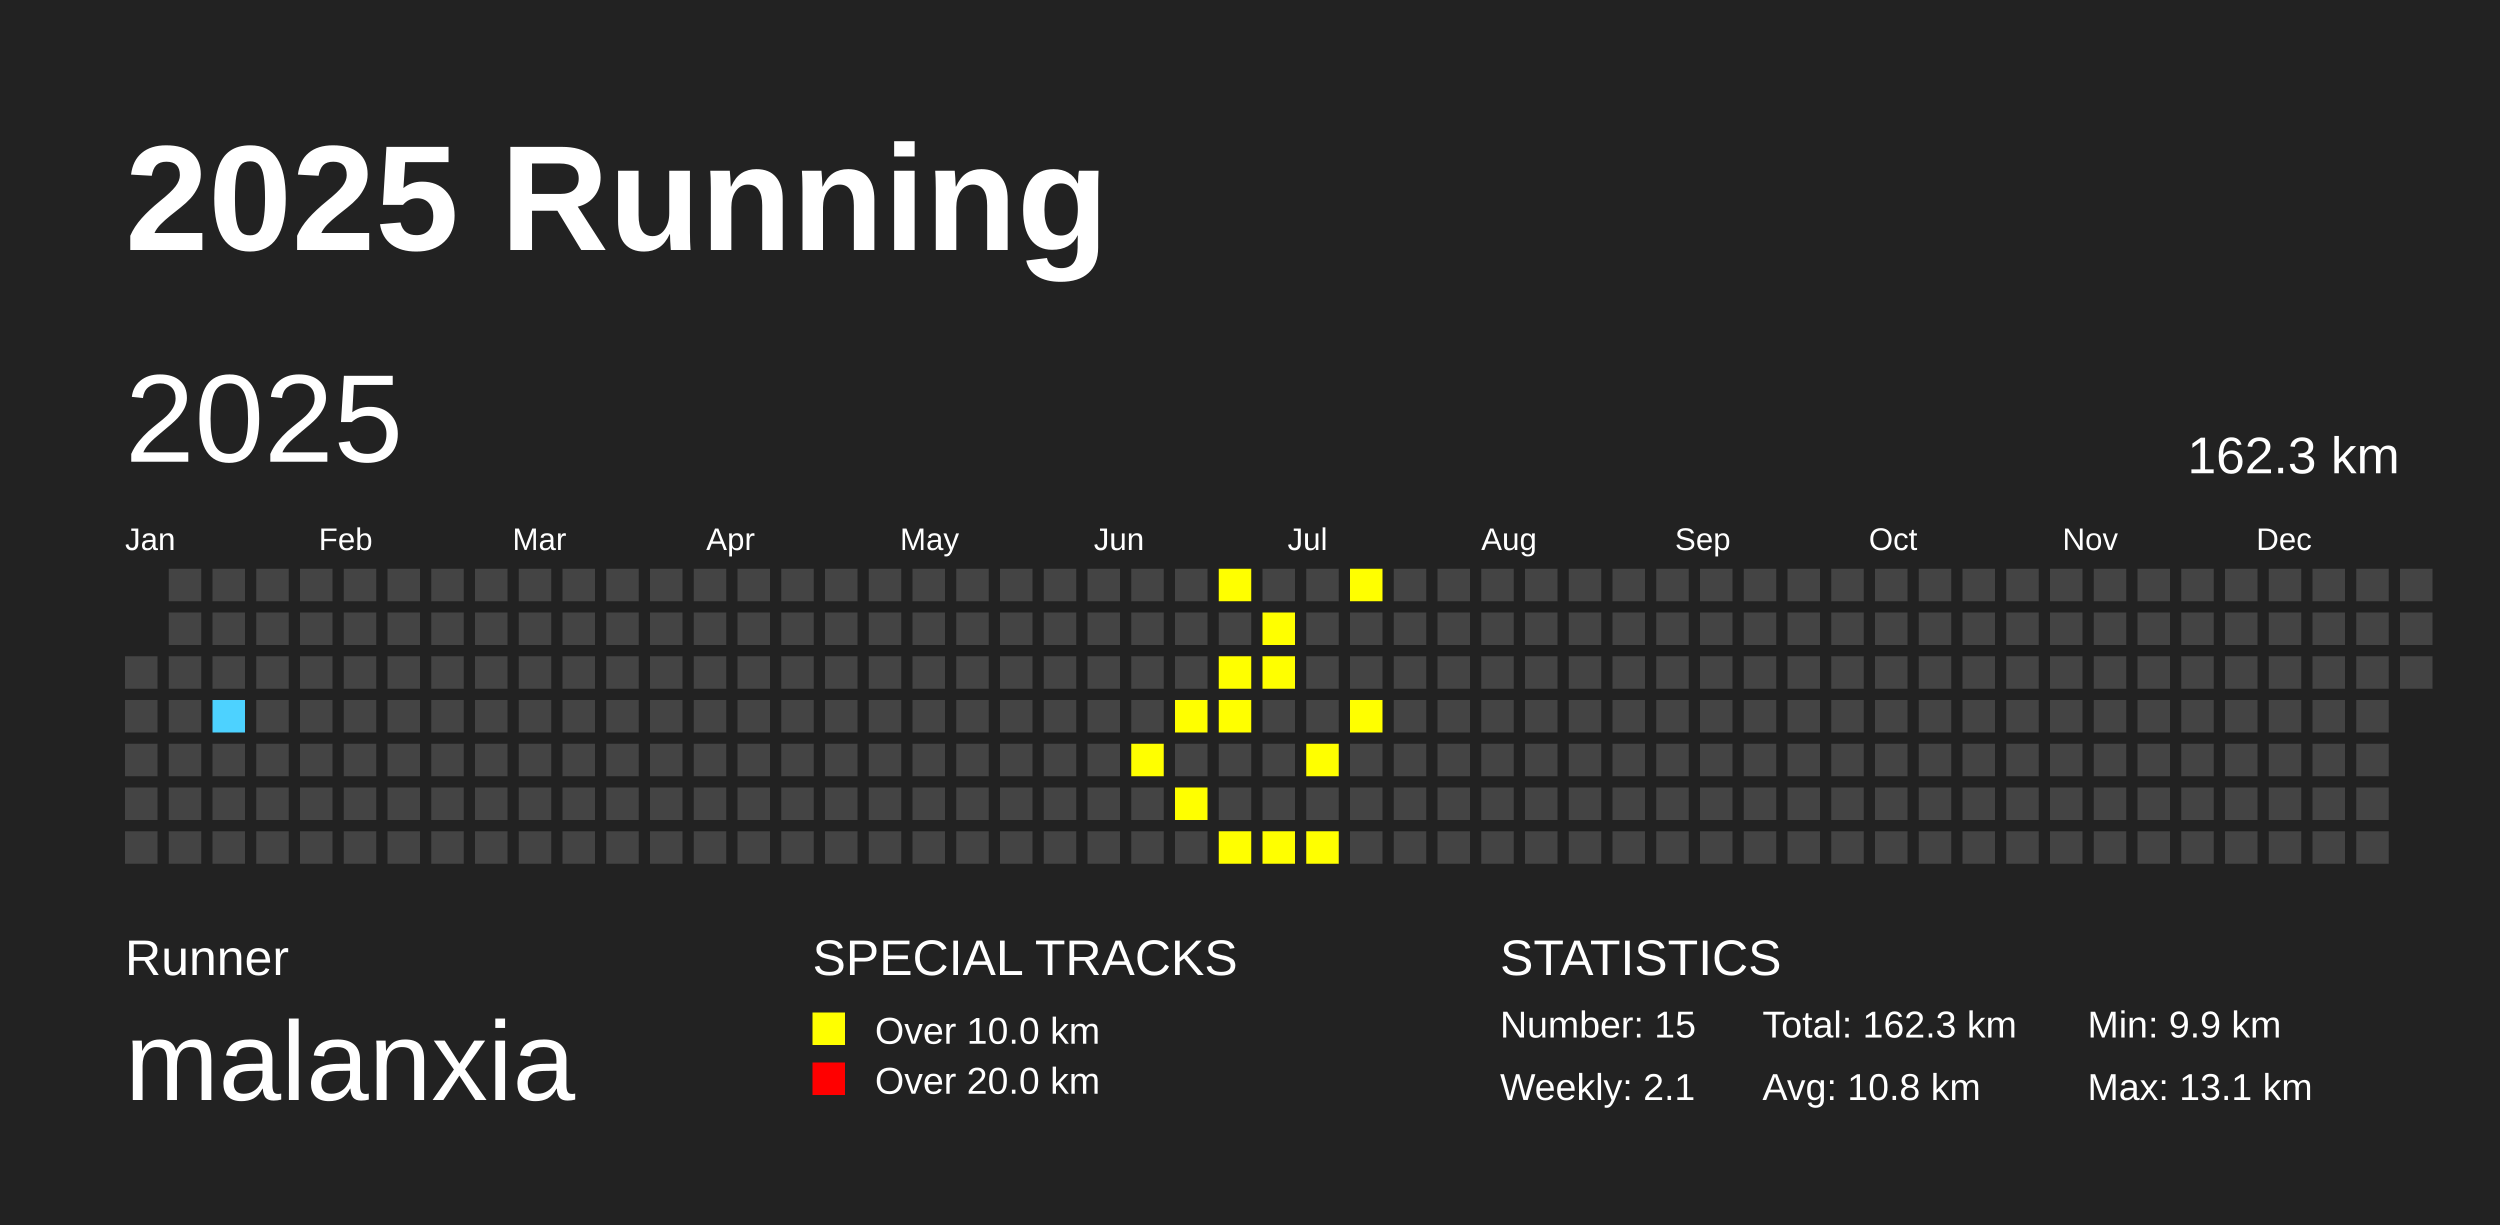
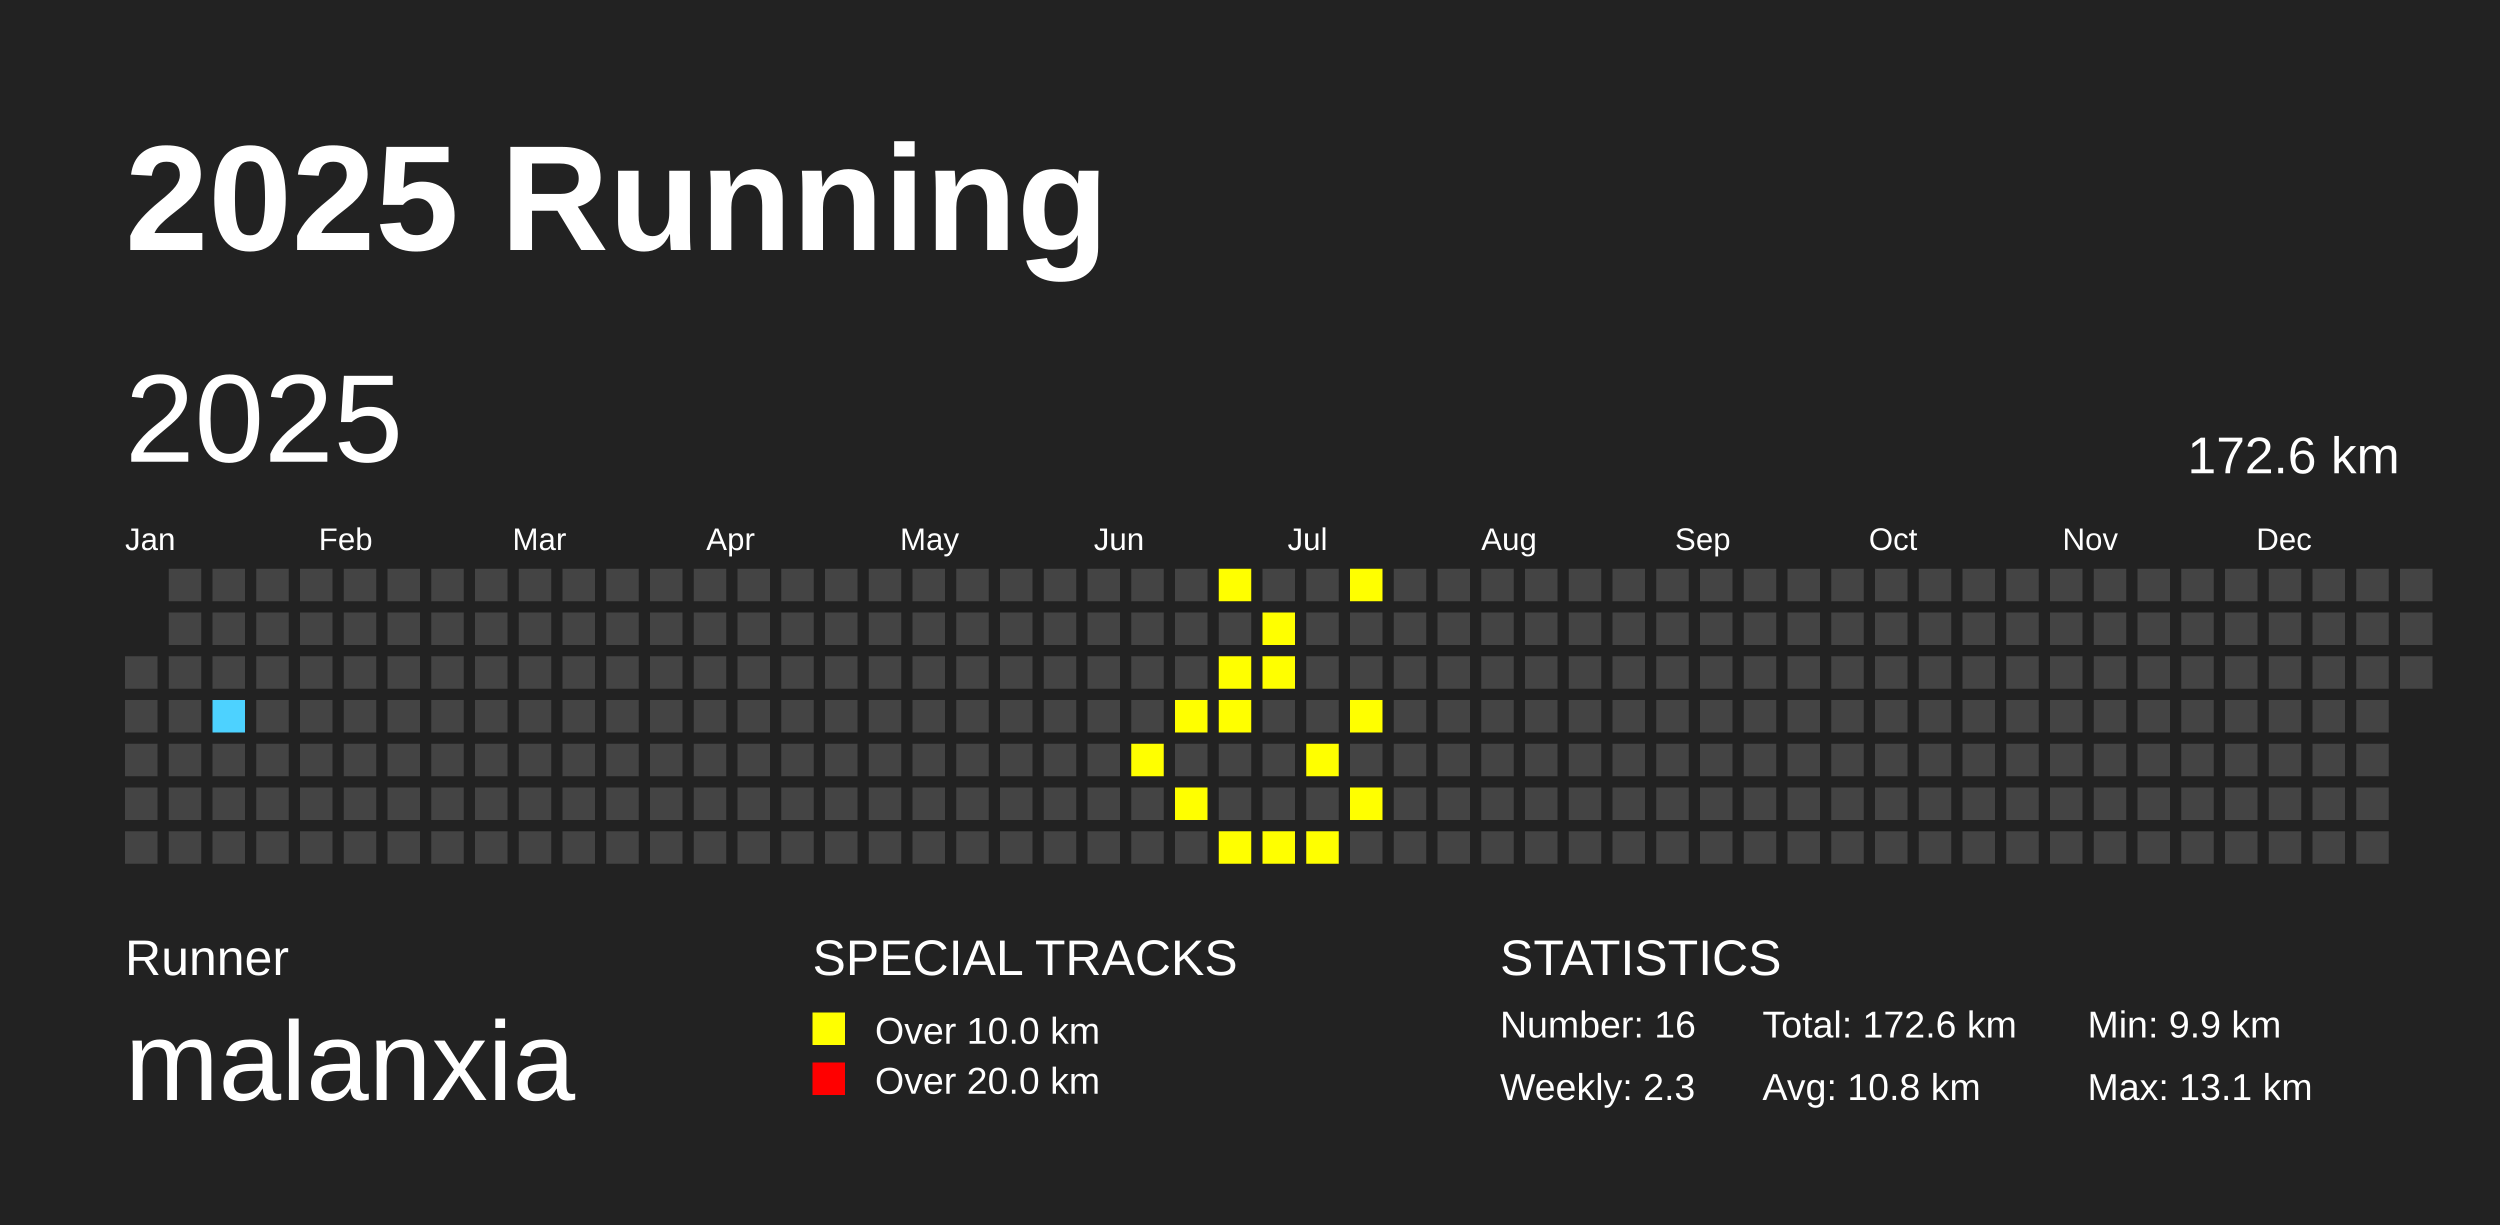
<svg xmlns="http://www.w3.org/2000/svg" baseProfile="full" height="98mm" version="1.1" viewBox="0,0,200,98" width="200mm">
  <defs />
  <rect fill="#222222" height="98" width="200" x="0" y="0" />
  <text fill="#FFFFFF" style="font-size:12px; font-family:Arial; font-weight:bold;" x="10" y="20">2025 Running</text>
  <text fill="#FFFFFF" style="font-size:4px; font-family:Arial" x="10" y="78">Runner</text>
  <text fill="#FFFFFF" style="font-size:9px; font-family:Arial" x="10" y="88">malanxia</text>
  <text fill="#FFFFFF" style="font-size:4px; font-family:Arial" x="65" y="78">SPECIAL TRACKS</text>
  <rect fill="yellow" height="2.6" width="2.6" x="65" y="81" />
  <text fill="#FFFFFF" style="font-size:3px; font-family:Arial" x="70" y="83.5">Over 10.0 km</text>
  <rect fill="red" height="2.6" width="2.6" x="65" y="85" />
  <text fill="#FFFFFF" style="font-size:3px; font-family:Arial" x="70" y="87.5">Over 20.0 km</text>
  <text fill="#FFFFFF" style="font-size:4px; font-family:Arial" x="120" y="78">STATISTICS</text>
-   <text fill="#FFFFFF" style="font-size:3px; font-family:Arial" x="120" y="83">Number: 15</text>
-   <text fill="#FFFFFF" style="font-size:3px; font-family:Arial" x="120" y="88">Weekly: 2.1</text>
-   <text fill="#FFFFFF" style="font-size:3px; font-family:Arial" x="141" y="83">Total: 162.3 km</text>
+   <text fill="#FFFFFF" style="font-size:3px; font-family:Arial" x="120" y="83">Number: 16</text>
+   <text fill="#FFFFFF" style="font-size:3px; font-family:Arial" x="120" y="88">Weekly: 2.3</text>
+   <text fill="#FFFFFF" style="font-size:3px; font-family:Arial" x="141" y="83">Total: 172.6 km</text>
  <text fill="#FFFFFF" style="font-size:3px; font-family:Arial" x="141" y="88">Avg: 10.8 km</text>
  <text fill="#FFFFFF" style="font-size:3px; font-family:Arial" x="167" y="83">Min: 9.9 km</text>
  <text fill="#FFFFFF" style="font-size:3px; font-family:Arial" x="167" y="88">Max: 13.1 km</text>
  <text dominant-baseline="hanging" fill="#FFFFFF" style="font-size:10.0px; font-family:Arial;" x="10" y="30">2025</text>
-   <text dominant-baseline="hanging" fill="#FFFFFF" style="font-size:4.125px; font-family:Arial;" x="175" y="35">162.3 km</text>
+   <text dominant-baseline="hanging" fill="#FFFFFF" style="font-size:4.125px; font-family:Arial;" x="175" y="35">172.6 km</text>
  <text fill="#FFFFFF" style="font-size:2.5px; font-family:Arial" x="10.0" y="44">Jan</text>
  <text fill="#FFFFFF" style="font-size:2.5px; font-family:Arial" x="25.5" y="44">Feb</text>
  <text fill="#FFFFFF" style="font-size:2.5px; font-family:Arial" x="41.0" y="44">Mar</text>
  <text fill="#FFFFFF" style="font-size:2.5px; font-family:Arial" x="56.5" y="44">Apr</text>
  <text fill="#FFFFFF" style="font-size:2.5px; font-family:Arial" x="72.0" y="44">May</text>
  <text fill="#FFFFFF" style="font-size:2.5px; font-family:Arial" x="87.5" y="44">Jun</text>
  <text fill="#FFFFFF" style="font-size:2.5px; font-family:Arial" x="103.0" y="44">Jul</text>
  <text fill="#FFFFFF" style="font-size:2.5px; font-family:Arial" x="118.5" y="44">Aug</text>
  <text fill="#FFFFFF" style="font-size:2.5px; font-family:Arial" x="134.0" y="44">Sep</text>
  <text fill="#FFFFFF" style="font-size:2.5px; font-family:Arial" x="149.5" y="44">Oct</text>
  <text fill="#FFFFFF" style="font-size:2.5px; font-family:Arial" x="165.0" y="44">Nov</text>
  <text fill="#FFFFFF" style="font-size:2.5px; font-family:Arial" x="180.5" y="44">Dec</text>
  <rect fill="#444444" height="2.6" width="2.6" x="10.0" y="52.5" />
  <rect fill="#444444" height="2.6" width="2.6" x="10.0" y="56.0" />
  <rect fill="#444444" height="2.6" width="2.6" x="10.0" y="59.5" />
  <rect fill="#444444" height="2.6" width="2.6" x="10.0" y="63.0" />
  <rect fill="#444444" height="2.6" width="2.6" x="10.0" y="66.5" />
  <rect fill="#444444" height="2.6" width="2.6" x="13.5" y="45.5" />
  <rect fill="#444444" height="2.6" width="2.6" x="13.5" y="49.0" />
  <rect fill="#444444" height="2.6" width="2.6" x="13.5" y="52.5" />
  <rect fill="#444444" height="2.6" width="2.6" x="13.5" y="56.0" />
  <rect fill="#444444" height="2.6" width="2.6" x="13.5" y="59.5" />
  <rect fill="#444444" height="2.6" width="2.6" x="13.5" y="63.0" />
  <rect fill="#444444" height="2.6" width="2.6" x="13.5" y="66.5" />
  <rect fill="#444444" height="2.6" width="2.6" x="17.0" y="45.5" />
  <rect fill="#444444" height="2.6" width="2.6" x="17.0" y="49.0" />
  <rect fill="#444444" height="2.6" width="2.6" x="17.0" y="52.5" />
  <rect fill="#4DD2FF" height="2.6" width="2.6" x="17.0" y="56.0" />
  <rect fill="#444444" height="2.6" width="2.6" x="17.0" y="59.5" />
  <rect fill="#444444" height="2.6" width="2.6" x="17.0" y="63.0" />
  <rect fill="#444444" height="2.6" width="2.6" x="17.0" y="66.5" />
  <rect fill="#444444" height="2.6" width="2.6" x="20.5" y="45.5" />
  <rect fill="#444444" height="2.6" width="2.6" x="20.5" y="49.0" />
  <rect fill="#444444" height="2.6" width="2.6" x="20.5" y="52.5" />
  <rect fill="#444444" height="2.6" width="2.6" x="20.5" y="56.0" />
  <rect fill="#444444" height="2.6" width="2.6" x="20.5" y="59.5" />
  <rect fill="#444444" height="2.6" width="2.6" x="20.5" y="63.0" />
  <rect fill="#444444" height="2.6" width="2.6" x="20.5" y="66.5" />
  <rect fill="#444444" height="2.6" width="2.6" x="24.0" y="45.5" />
  <rect fill="#444444" height="2.6" width="2.6" x="24.0" y="49.0" />
  <rect fill="#444444" height="2.6" width="2.6" x="24.0" y="52.5" />
  <rect fill="#444444" height="2.6" width="2.6" x="24.0" y="56.0" />
  <rect fill="#444444" height="2.6" width="2.6" x="24.0" y="59.5" />
  <rect fill="#444444" height="2.6" width="2.6" x="24.0" y="63.0" />
  <rect fill="#444444" height="2.6" width="2.6" x="24.0" y="66.5" />
  <rect fill="#444444" height="2.6" width="2.6" x="27.5" y="45.5" />
  <rect fill="#444444" height="2.6" width="2.6" x="27.5" y="49.0" />
  <rect fill="#444444" height="2.6" width="2.6" x="27.5" y="52.5" />
  <rect fill="#444444" height="2.6" width="2.6" x="27.5" y="56.0" />
  <rect fill="#444444" height="2.6" width="2.6" x="27.5" y="59.5" />
  <rect fill="#444444" height="2.6" width="2.6" x="27.5" y="63.0" />
  <rect fill="#444444" height="2.6" width="2.6" x="27.5" y="66.5" />
  <rect fill="#444444" height="2.6" width="2.6" x="31.0" y="45.5" />
  <rect fill="#444444" height="2.6" width="2.6" x="31.0" y="49.0" />
  <rect fill="#444444" height="2.6" width="2.6" x="31.0" y="52.5" />
  <rect fill="#444444" height="2.6" width="2.6" x="31.0" y="56.0" />
  <rect fill="#444444" height="2.6" width="2.6" x="31.0" y="59.5" />
  <rect fill="#444444" height="2.6" width="2.6" x="31.0" y="63.0" />
  <rect fill="#444444" height="2.6" width="2.6" x="31.0" y="66.5" />
  <rect fill="#444444" height="2.6" width="2.6" x="34.5" y="45.5" />
  <rect fill="#444444" height="2.6" width="2.6" x="34.5" y="49.0" />
  <rect fill="#444444" height="2.6" width="2.6" x="34.5" y="52.5" />
  <rect fill="#444444" height="2.6" width="2.6" x="34.5" y="56.0" />
  <rect fill="#444444" height="2.6" width="2.6" x="34.5" y="59.5" />
  <rect fill="#444444" height="2.6" width="2.6" x="34.5" y="63.0" />
  <rect fill="#444444" height="2.6" width="2.6" x="34.5" y="66.5" />
  <rect fill="#444444" height="2.6" width="2.6" x="38.0" y="45.5" />
  <rect fill="#444444" height="2.6" width="2.6" x="38.0" y="49.0" />
  <rect fill="#444444" height="2.6" width="2.6" x="38.0" y="52.5" />
  <rect fill="#444444" height="2.6" width="2.6" x="38.0" y="56.0" />
  <rect fill="#444444" height="2.6" width="2.6" x="38.0" y="59.5" />
  <rect fill="#444444" height="2.6" width="2.6" x="38.0" y="63.0" />
  <rect fill="#444444" height="2.6" width="2.6" x="38.0" y="66.5" />
  <rect fill="#444444" height="2.6" width="2.6" x="41.5" y="45.5" />
  <rect fill="#444444" height="2.6" width="2.6" x="41.5" y="49.0" />
  <rect fill="#444444" height="2.6" width="2.6" x="41.5" y="52.5" />
  <rect fill="#444444" height="2.6" width="2.6" x="41.5" y="56.0" />
  <rect fill="#444444" height="2.6" width="2.6" x="41.5" y="59.5" />
  <rect fill="#444444" height="2.6" width="2.6" x="41.5" y="63.0" />
  <rect fill="#444444" height="2.6" width="2.6" x="41.5" y="66.5" />
  <rect fill="#444444" height="2.6" width="2.6" x="45.0" y="45.5" />
  <rect fill="#444444" height="2.6" width="2.6" x="45.0" y="49.0" />
  <rect fill="#444444" height="2.6" width="2.6" x="45.0" y="52.5" />
  <rect fill="#444444" height="2.6" width="2.6" x="45.0" y="56.0" />
  <rect fill="#444444" height="2.6" width="2.6" x="45.0" y="59.5" />
  <rect fill="#444444" height="2.6" width="2.6" x="45.0" y="63.0" />
  <rect fill="#444444" height="2.6" width="2.6" x="45.0" y="66.5" />
  <rect fill="#444444" height="2.6" width="2.6" x="48.5" y="45.5" />
  <rect fill="#444444" height="2.6" width="2.6" x="48.5" y="49.0" />
  <rect fill="#444444" height="2.6" width="2.6" x="48.5" y="52.5" />
  <rect fill="#444444" height="2.6" width="2.6" x="48.5" y="56.0" />
  <rect fill="#444444" height="2.6" width="2.6" x="48.5" y="59.5" />
  <rect fill="#444444" height="2.6" width="2.6" x="48.5" y="63.0" />
  <rect fill="#444444" height="2.6" width="2.6" x="48.5" y="66.5" />
  <rect fill="#444444" height="2.6" width="2.6" x="52.0" y="45.5" />
  <rect fill="#444444" height="2.6" width="2.6" x="52.0" y="49.0" />
  <rect fill="#444444" height="2.6" width="2.6" x="52.0" y="52.5" />
  <rect fill="#444444" height="2.6" width="2.6" x="52.0" y="56.0" />
  <rect fill="#444444" height="2.6" width="2.6" x="52.0" y="59.5" />
  <rect fill="#444444" height="2.6" width="2.6" x="52.0" y="63.0" />
  <rect fill="#444444" height="2.6" width="2.6" x="52.0" y="66.5" />
  <rect fill="#444444" height="2.6" width="2.6" x="55.5" y="45.5" />
  <rect fill="#444444" height="2.6" width="2.6" x="55.5" y="49.0" />
  <rect fill="#444444" height="2.6" width="2.6" x="55.5" y="52.5" />
  <rect fill="#444444" height="2.6" width="2.6" x="55.5" y="56.0" />
  <rect fill="#444444" height="2.6" width="2.6" x="55.5" y="59.5" />
  <rect fill="#444444" height="2.6" width="2.6" x="55.5" y="63.0" />
  <rect fill="#444444" height="2.6" width="2.6" x="55.5" y="66.5" />
  <rect fill="#444444" height="2.6" width="2.6" x="59.0" y="45.5" />
  <rect fill="#444444" height="2.6" width="2.6" x="59.0" y="49.0" />
  <rect fill="#444444" height="2.6" width="2.6" x="59.0" y="52.5" />
  <rect fill="#444444" height="2.6" width="2.6" x="59.0" y="56.0" />
  <rect fill="#444444" height="2.6" width="2.6" x="59.0" y="59.5" />
  <rect fill="#444444" height="2.6" width="2.6" x="59.0" y="63.0" />
  <rect fill="#444444" height="2.6" width="2.6" x="59.0" y="66.5" />
  <rect fill="#444444" height="2.6" width="2.6" x="62.5" y="45.5" />
  <rect fill="#444444" height="2.6" width="2.6" x="62.5" y="49.0" />
  <rect fill="#444444" height="2.6" width="2.6" x="62.5" y="52.5" />
  <rect fill="#444444" height="2.6" width="2.6" x="62.5" y="56.0" />
  <rect fill="#444444" height="2.6" width="2.6" x="62.5" y="59.5" />
  <rect fill="#444444" height="2.6" width="2.6" x="62.5" y="63.0" />
  <rect fill="#444444" height="2.6" width="2.6" x="62.5" y="66.5" />
  <rect fill="#444444" height="2.6" width="2.6" x="66.0" y="45.5" />
  <rect fill="#444444" height="2.6" width="2.6" x="66.0" y="49.0" />
  <rect fill="#444444" height="2.6" width="2.6" x="66.0" y="52.5" />
  <rect fill="#444444" height="2.6" width="2.6" x="66.0" y="56.0" />
  <rect fill="#444444" height="2.6" width="2.6" x="66.0" y="59.5" />
  <rect fill="#444444" height="2.6" width="2.6" x="66.0" y="63.0" />
  <rect fill="#444444" height="2.6" width="2.6" x="66.0" y="66.5" />
  <rect fill="#444444" height="2.6" width="2.6" x="69.5" y="45.5" />
  <rect fill="#444444" height="2.6" width="2.6" x="69.5" y="49.0" />
  <rect fill="#444444" height="2.6" width="2.6" x="69.5" y="52.5" />
  <rect fill="#444444" height="2.6" width="2.6" x="69.5" y="56.0" />
  <rect fill="#444444" height="2.6" width="2.6" x="69.5" y="59.5" />
  <rect fill="#444444" height="2.6" width="2.6" x="69.5" y="63.0" />
  <rect fill="#444444" height="2.6" width="2.6" x="69.5" y="66.5" />
  <rect fill="#444444" height="2.6" width="2.6" x="73.0" y="45.5" />
  <rect fill="#444444" height="2.6" width="2.6" x="73.0" y="49.0" />
  <rect fill="#444444" height="2.6" width="2.6" x="73.0" y="52.5" />
  <rect fill="#444444" height="2.6" width="2.6" x="73.0" y="56.0" />
  <rect fill="#444444" height="2.6" width="2.6" x="73.0" y="59.5" />
  <rect fill="#444444" height="2.6" width="2.6" x="73.0" y="63.0" />
  <rect fill="#444444" height="2.6" width="2.6" x="73.0" y="66.5" />
  <rect fill="#444444" height="2.6" width="2.6" x="76.5" y="45.5" />
  <rect fill="#444444" height="2.6" width="2.6" x="76.5" y="49.0" />
  <rect fill="#444444" height="2.6" width="2.6" x="76.5" y="52.5" />
  <rect fill="#444444" height="2.6" width="2.6" x="76.5" y="56.0" />
  <rect fill="#444444" height="2.6" width="2.6" x="76.5" y="59.5" />
  <rect fill="#444444" height="2.6" width="2.6" x="76.5" y="63.0" />
  <rect fill="#444444" height="2.6" width="2.6" x="76.5" y="66.5" />
  <rect fill="#444444" height="2.6" width="2.6" x="80.0" y="45.5" />
  <rect fill="#444444" height="2.6" width="2.6" x="80.0" y="49.0" />
  <rect fill="#444444" height="2.6" width="2.6" x="80.0" y="52.5" />
  <rect fill="#444444" height="2.6" width="2.6" x="80.0" y="56.0" />
  <rect fill="#444444" height="2.6" width="2.6" x="80.0" y="59.5" />
  <rect fill="#444444" height="2.6" width="2.6" x="80.0" y="63.0" />
  <rect fill="#444444" height="2.6" width="2.6" x="80.0" y="66.5" />
  <rect fill="#444444" height="2.6" width="2.6" x="83.5" y="45.5" />
  <rect fill="#444444" height="2.6" width="2.6" x="83.5" y="49.0" />
  <rect fill="#444444" height="2.6" width="2.6" x="83.5" y="52.5" />
  <rect fill="#444444" height="2.6" width="2.6" x="83.5" y="56.0" />
  <rect fill="#444444" height="2.6" width="2.6" x="83.5" y="59.5" />
  <rect fill="#444444" height="2.6" width="2.6" x="83.5" y="63.0" />
  <rect fill="#444444" height="2.6" width="2.6" x="83.5" y="66.5" />
  <rect fill="#444444" height="2.6" width="2.6" x="87.0" y="45.5" />
  <rect fill="#444444" height="2.6" width="2.6" x="87.0" y="49.0" />
  <rect fill="#444444" height="2.6" width="2.6" x="87.0" y="52.5" />
  <rect fill="#444444" height="2.6" width="2.6" x="87.0" y="56.0" />
  <rect fill="#444444" height="2.6" width="2.6" x="87.0" y="59.5" />
  <rect fill="#444444" height="2.6" width="2.6" x="87.0" y="63.0" />
  <rect fill="#444444" height="2.6" width="2.6" x="87.0" y="66.5" />
  <rect fill="#444444" height="2.6" width="2.6" x="90.5" y="45.5" />
  <rect fill="#444444" height="2.6" width="2.6" x="90.5" y="49.0" />
  <rect fill="#444444" height="2.6" width="2.6" x="90.5" y="52.5" />
  <rect fill="#444444" height="2.6" width="2.6" x="90.5" y="56.0" />
  <rect fill="yellow" height="2.6" width="2.6" x="90.5" y="59.5" />
  <rect fill="#444444" height="2.6" width="2.6" x="90.5" y="63.0" />
  <rect fill="#444444" height="2.6" width="2.6" x="90.5" y="66.5" />
  <rect fill="#444444" height="2.6" width="2.6" x="94.0" y="45.5" />
  <rect fill="#444444" height="2.6" width="2.6" x="94.0" y="49.0" />
  <rect fill="#444444" height="2.6" width="2.6" x="94.0" y="52.5" />
  <rect fill="yellow" height="2.6" width="2.6" x="94.0" y="56.0" />
  <rect fill="#444444" height="2.6" width="2.6" x="94.0" y="59.5" />
  <rect fill="yellow" height="2.6" width="2.6" x="94.0" y="63.0" />
  <rect fill="#444444" height="2.6" width="2.6" x="94.0" y="66.5" />
  <rect fill="yellow" height="2.6" width="2.6" x="97.5" y="45.5" />
  <rect fill="#444444" height="2.6" width="2.6" x="97.5" y="49.0" />
  <rect fill="yellow" height="2.6" width="2.6" x="97.5" y="52.5" />
  <rect fill="yellow" height="2.6" width="2.6" x="97.5" y="56.0" />
  <rect fill="#444444" height="2.6" width="2.6" x="97.5" y="59.5" />
  <rect fill="#444444" height="2.6" width="2.6" x="97.5" y="63.0" />
  <rect fill="yellow" height="2.6" width="2.6" x="97.5" y="66.5" />
  <rect fill="#444444" height="2.6" width="2.6" x="101.0" y="45.5" />
  <rect fill="yellow" height="2.6" width="2.6" x="101.0" y="49.0" />
  <rect fill="yellow" height="2.6" width="2.6" x="101.0" y="52.5" />
  <rect fill="#444444" height="2.6" width="2.6" x="101.0" y="56.0" />
  <rect fill="#444444" height="2.6" width="2.6" x="101.0" y="59.5" />
  <rect fill="#444444" height="2.6" width="2.6" x="101.0" y="63.0" />
  <rect fill="yellow" height="2.6" width="2.6" x="101.0" y="66.5" />
  <rect fill="#444444" height="2.6" width="2.6" x="104.5" y="45.5" />
  <rect fill="#444444" height="2.6" width="2.6" x="104.5" y="49.0" />
  <rect fill="#444444" height="2.6" width="2.6" x="104.5" y="52.5" />
  <rect fill="#444444" height="2.6" width="2.6" x="104.5" y="56.0" />
  <rect fill="yellow" height="2.6" width="2.6" x="104.5" y="59.5" />
  <rect fill="#444444" height="2.6" width="2.6" x="104.5" y="63.0" />
  <rect fill="yellow" height="2.6" width="2.6" x="104.5" y="66.5" />
  <rect fill="yellow" height="2.6" width="2.6" x="108.0" y="45.5" />
  <rect fill="#444444" height="2.6" width="2.6" x="108.0" y="49.0" />
  <rect fill="#444444" height="2.6" width="2.6" x="108.0" y="52.5" />
  <rect fill="yellow" height="2.6" width="2.6" x="108.0" y="56.0" />
  <rect fill="#444444" height="2.6" width="2.6" x="108.0" y="59.5" />
-   <rect fill="#444444" height="2.6" width="2.6" x="108.0" y="63.0" />
+   <rect fill="yellow" height="2.6" width="2.6" x="108.0" y="63.0" />
  <rect fill="#444444" height="2.6" width="2.6" x="108.0" y="66.5" />
  <rect fill="#444444" height="2.6" width="2.6" x="111.5" y="45.5" />
  <rect fill="#444444" height="2.6" width="2.6" x="111.5" y="49.0" />
  <rect fill="#444444" height="2.6" width="2.6" x="111.5" y="52.5" />
  <rect fill="#444444" height="2.6" width="2.6" x="111.5" y="56.0" />
  <rect fill="#444444" height="2.6" width="2.6" x="111.5" y="59.5" />
  <rect fill="#444444" height="2.6" width="2.6" x="111.5" y="63.0" />
  <rect fill="#444444" height="2.6" width="2.6" x="111.5" y="66.5" />
  <rect fill="#444444" height="2.6" width="2.6" x="115.0" y="45.5" />
  <rect fill="#444444" height="2.6" width="2.6" x="115.0" y="49.0" />
  <rect fill="#444444" height="2.6" width="2.6" x="115.0" y="52.5" />
  <rect fill="#444444" height="2.6" width="2.6" x="115.0" y="56.0" />
  <rect fill="#444444" height="2.6" width="2.6" x="115.0" y="59.5" />
  <rect fill="#444444" height="2.6" width="2.6" x="115.0" y="63.0" />
  <rect fill="#444444" height="2.6" width="2.6" x="115.0" y="66.5" />
  <rect fill="#444444" height="2.6" width="2.6" x="118.5" y="45.5" />
  <rect fill="#444444" height="2.6" width="2.6" x="118.5" y="49.0" />
  <rect fill="#444444" height="2.6" width="2.6" x="118.5" y="52.5" />
  <rect fill="#444444" height="2.6" width="2.6" x="118.5" y="56.0" />
  <rect fill="#444444" height="2.6" width="2.6" x="118.5" y="59.5" />
  <rect fill="#444444" height="2.6" width="2.6" x="118.5" y="63.0" />
  <rect fill="#444444" height="2.6" width="2.6" x="118.5" y="66.5" />
  <rect fill="#444444" height="2.6" width="2.6" x="122.0" y="45.5" />
  <rect fill="#444444" height="2.6" width="2.6" x="122.0" y="49.0" />
  <rect fill="#444444" height="2.6" width="2.6" x="122.0" y="52.5" />
  <rect fill="#444444" height="2.6" width="2.6" x="122.0" y="56.0" />
  <rect fill="#444444" height="2.6" width="2.6" x="122.0" y="59.5" />
  <rect fill="#444444" height="2.6" width="2.6" x="122.0" y="63.0" />
  <rect fill="#444444" height="2.6" width="2.6" x="122.0" y="66.5" />
  <rect fill="#444444" height="2.6" width="2.6" x="125.5" y="45.5" />
  <rect fill="#444444" height="2.6" width="2.6" x="125.5" y="49.0" />
  <rect fill="#444444" height="2.6" width="2.6" x="125.5" y="52.5" />
  <rect fill="#444444" height="2.6" width="2.6" x="125.5" y="56.0" />
  <rect fill="#444444" height="2.6" width="2.6" x="125.5" y="59.5" />
  <rect fill="#444444" height="2.6" width="2.6" x="125.5" y="63.0" />
  <rect fill="#444444" height="2.6" width="2.6" x="125.5" y="66.5" />
  <rect fill="#444444" height="2.6" width="2.6" x="129.0" y="45.5" />
  <rect fill="#444444" height="2.6" width="2.6" x="129.0" y="49.0" />
  <rect fill="#444444" height="2.6" width="2.6" x="129.0" y="52.5" />
  <rect fill="#444444" height="2.6" width="2.6" x="129.0" y="56.0" />
  <rect fill="#444444" height="2.6" width="2.6" x="129.0" y="59.5" />
  <rect fill="#444444" height="2.6" width="2.6" x="129.0" y="63.0" />
  <rect fill="#444444" height="2.6" width="2.6" x="129.0" y="66.5" />
  <rect fill="#444444" height="2.6" width="2.6" x="132.5" y="45.5" />
  <rect fill="#444444" height="2.6" width="2.6" x="132.5" y="49.0" />
  <rect fill="#444444" height="2.6" width="2.6" x="132.5" y="52.5" />
  <rect fill="#444444" height="2.6" width="2.6" x="132.5" y="56.0" />
  <rect fill="#444444" height="2.6" width="2.6" x="132.5" y="59.5" />
  <rect fill="#444444" height="2.6" width="2.6" x="132.5" y="63.0" />
  <rect fill="#444444" height="2.6" width="2.6" x="132.5" y="66.5" />
  <rect fill="#444444" height="2.6" width="2.6" x="136.0" y="45.5" />
  <rect fill="#444444" height="2.6" width="2.6" x="136.0" y="49.0" />
  <rect fill="#444444" height="2.6" width="2.6" x="136.0" y="52.5" />
  <rect fill="#444444" height="2.6" width="2.6" x="136.0" y="56.0" />
  <rect fill="#444444" height="2.6" width="2.6" x="136.0" y="59.5" />
  <rect fill="#444444" height="2.6" width="2.6" x="136.0" y="63.0" />
  <rect fill="#444444" height="2.6" width="2.6" x="136.0" y="66.5" />
  <rect fill="#444444" height="2.6" width="2.6" x="139.5" y="45.5" />
  <rect fill="#444444" height="2.6" width="2.6" x="139.5" y="49.0" />
  <rect fill="#444444" height="2.6" width="2.6" x="139.5" y="52.5" />
  <rect fill="#444444" height="2.6" width="2.6" x="139.5" y="56.0" />
  <rect fill="#444444" height="2.6" width="2.6" x="139.5" y="59.5" />
  <rect fill="#444444" height="2.6" width="2.6" x="139.5" y="63.0" />
  <rect fill="#444444" height="2.6" width="2.6" x="139.5" y="66.5" />
  <rect fill="#444444" height="2.6" width="2.6" x="143.0" y="45.5" />
  <rect fill="#444444" height="2.6" width="2.6" x="143.0" y="49.0" />
  <rect fill="#444444" height="2.6" width="2.6" x="143.0" y="52.5" />
  <rect fill="#444444" height="2.6" width="2.6" x="143.0" y="56.0" />
  <rect fill="#444444" height="2.6" width="2.6" x="143.0" y="59.5" />
  <rect fill="#444444" height="2.6" width="2.6" x="143.0" y="63.0" />
  <rect fill="#444444" height="2.6" width="2.6" x="143.0" y="66.5" />
  <rect fill="#444444" height="2.6" width="2.6" x="146.5" y="45.5" />
  <rect fill="#444444" height="2.6" width="2.6" x="146.5" y="49.0" />
  <rect fill="#444444" height="2.6" width="2.6" x="146.5" y="52.5" />
  <rect fill="#444444" height="2.6" width="2.6" x="146.5" y="56.0" />
  <rect fill="#444444" height="2.6" width="2.6" x="146.5" y="59.5" />
  <rect fill="#444444" height="2.6" width="2.6" x="146.5" y="63.0" />
  <rect fill="#444444" height="2.6" width="2.6" x="146.5" y="66.5" />
  <rect fill="#444444" height="2.6" width="2.6" x="150.0" y="45.5" />
  <rect fill="#444444" height="2.6" width="2.6" x="150.0" y="49.0" />
  <rect fill="#444444" height="2.6" width="2.6" x="150.0" y="52.5" />
  <rect fill="#444444" height="2.6" width="2.6" x="150.0" y="56.0" />
  <rect fill="#444444" height="2.6" width="2.6" x="150.0" y="59.5" />
  <rect fill="#444444" height="2.6" width="2.6" x="150.0" y="63.0" />
  <rect fill="#444444" height="2.6" width="2.6" x="150.0" y="66.5" />
  <rect fill="#444444" height="2.6" width="2.6" x="153.5" y="45.5" />
  <rect fill="#444444" height="2.6" width="2.6" x="153.5" y="49.0" />
  <rect fill="#444444" height="2.6" width="2.6" x="153.5" y="52.5" />
  <rect fill="#444444" height="2.6" width="2.6" x="153.5" y="56.0" />
  <rect fill="#444444" height="2.6" width="2.6" x="153.5" y="59.5" />
  <rect fill="#444444" height="2.6" width="2.6" x="153.5" y="63.0" />
  <rect fill="#444444" height="2.6" width="2.6" x="153.5" y="66.5" />
  <rect fill="#444444" height="2.6" width="2.6" x="157.0" y="45.5" />
  <rect fill="#444444" height="2.6" width="2.6" x="157.0" y="49.0" />
  <rect fill="#444444" height="2.6" width="2.6" x="157.0" y="52.5" />
  <rect fill="#444444" height="2.6" width="2.6" x="157.0" y="56.0" />
  <rect fill="#444444" height="2.6" width="2.6" x="157.0" y="59.5" />
  <rect fill="#444444" height="2.6" width="2.6" x="157.0" y="63.0" />
  <rect fill="#444444" height="2.6" width="2.6" x="157.0" y="66.5" />
  <rect fill="#444444" height="2.6" width="2.6" x="160.5" y="45.5" />
  <rect fill="#444444" height="2.6" width="2.6" x="160.5" y="49.0" />
  <rect fill="#444444" height="2.6" width="2.6" x="160.5" y="52.5" />
  <rect fill="#444444" height="2.6" width="2.6" x="160.5" y="56.0" />
  <rect fill="#444444" height="2.6" width="2.6" x="160.5" y="59.5" />
  <rect fill="#444444" height="2.6" width="2.6" x="160.5" y="63.0" />
  <rect fill="#444444" height="2.6" width="2.6" x="160.5" y="66.5" />
  <rect fill="#444444" height="2.6" width="2.6" x="164.0" y="45.5" />
  <rect fill="#444444" height="2.6" width="2.6" x="164.0" y="49.0" />
  <rect fill="#444444" height="2.6" width="2.6" x="164.0" y="52.5" />
  <rect fill="#444444" height="2.6" width="2.6" x="164.0" y="56.0" />
  <rect fill="#444444" height="2.6" width="2.6" x="164.0" y="59.5" />
  <rect fill="#444444" height="2.6" width="2.6" x="164.0" y="63.0" />
  <rect fill="#444444" height="2.6" width="2.6" x="164.0" y="66.5" />
  <rect fill="#444444" height="2.6" width="2.6" x="167.5" y="45.5" />
  <rect fill="#444444" height="2.6" width="2.6" x="167.5" y="49.0" />
  <rect fill="#444444" height="2.6" width="2.6" x="167.5" y="52.5" />
  <rect fill="#444444" height="2.6" width="2.6" x="167.5" y="56.0" />
  <rect fill="#444444" height="2.6" width="2.6" x="167.5" y="59.5" />
  <rect fill="#444444" height="2.6" width="2.6" x="167.5" y="63.0" />
  <rect fill="#444444" height="2.6" width="2.6" x="167.5" y="66.5" />
  <rect fill="#444444" height="2.6" width="2.6" x="171.0" y="45.5" />
  <rect fill="#444444" height="2.6" width="2.6" x="171.0" y="49.0" />
  <rect fill="#444444" height="2.6" width="2.6" x="171.0" y="52.5" />
  <rect fill="#444444" height="2.6" width="2.6" x="171.0" y="56.0" />
  <rect fill="#444444" height="2.6" width="2.6" x="171.0" y="59.5" />
  <rect fill="#444444" height="2.6" width="2.6" x="171.0" y="63.0" />
  <rect fill="#444444" height="2.6" width="2.6" x="171.0" y="66.5" />
  <rect fill="#444444" height="2.6" width="2.6" x="174.5" y="45.5" />
  <rect fill="#444444" height="2.6" width="2.6" x="174.5" y="49.0" />
  <rect fill="#444444" height="2.6" width="2.6" x="174.5" y="52.5" />
  <rect fill="#444444" height="2.6" width="2.6" x="174.5" y="56.0" />
  <rect fill="#444444" height="2.6" width="2.6" x="174.5" y="59.5" />
  <rect fill="#444444" height="2.6" width="2.6" x="174.5" y="63.0" />
  <rect fill="#444444" height="2.6" width="2.6" x="174.5" y="66.5" />
  <rect fill="#444444" height="2.6" width="2.6" x="178.0" y="45.5" />
  <rect fill="#444444" height="2.6" width="2.6" x="178.0" y="49.0" />
  <rect fill="#444444" height="2.6" width="2.6" x="178.0" y="52.5" />
  <rect fill="#444444" height="2.6" width="2.6" x="178.0" y="56.0" />
  <rect fill="#444444" height="2.6" width="2.6" x="178.0" y="59.5" />
  <rect fill="#444444" height="2.6" width="2.6" x="178.0" y="63.0" />
  <rect fill="#444444" height="2.6" width="2.6" x="178.0" y="66.5" />
  <rect fill="#444444" height="2.6" width="2.6" x="181.5" y="45.5" />
  <rect fill="#444444" height="2.6" width="2.6" x="181.5" y="49.0" />
  <rect fill="#444444" height="2.6" width="2.6" x="181.5" y="52.5" />
  <rect fill="#444444" height="2.6" width="2.6" x="181.5" y="56.0" />
  <rect fill="#444444" height="2.6" width="2.6" x="181.5" y="59.5" />
  <rect fill="#444444" height="2.6" width="2.6" x="181.5" y="63.0" />
  <rect fill="#444444" height="2.6" width="2.6" x="181.5" y="66.5" />
  <rect fill="#444444" height="2.6" width="2.6" x="185.0" y="45.5" />
  <rect fill="#444444" height="2.6" width="2.6" x="185.0" y="49.0" />
  <rect fill="#444444" height="2.6" width="2.6" x="185.0" y="52.5" />
  <rect fill="#444444" height="2.6" width="2.6" x="185.0" y="56.0" />
  <rect fill="#444444" height="2.6" width="2.6" x="185.0" y="59.5" />
  <rect fill="#444444" height="2.6" width="2.6" x="185.0" y="63.0" />
  <rect fill="#444444" height="2.6" width="2.6" x="185.0" y="66.5" />
  <rect fill="#444444" height="2.6" width="2.6" x="188.5" y="45.5" />
  <rect fill="#444444" height="2.6" width="2.6" x="188.5" y="49.0" />
  <rect fill="#444444" height="2.6" width="2.6" x="188.5" y="52.5" />
  <rect fill="#444444" height="2.6" width="2.6" x="188.5" y="56.0" />
  <rect fill="#444444" height="2.6" width="2.6" x="188.5" y="59.5" />
  <rect fill="#444444" height="2.6" width="2.6" x="188.5" y="63.0" />
  <rect fill="#444444" height="2.6" width="2.6" x="188.5" y="66.5" />
  <rect fill="#444444" height="2.6" width="2.6" x="192.0" y="45.5" />
  <rect fill="#444444" height="2.6" width="2.6" x="192.0" y="49.0" />
  <rect fill="#444444" height="2.6" width="2.6" x="192.0" y="52.5" />
</svg>
